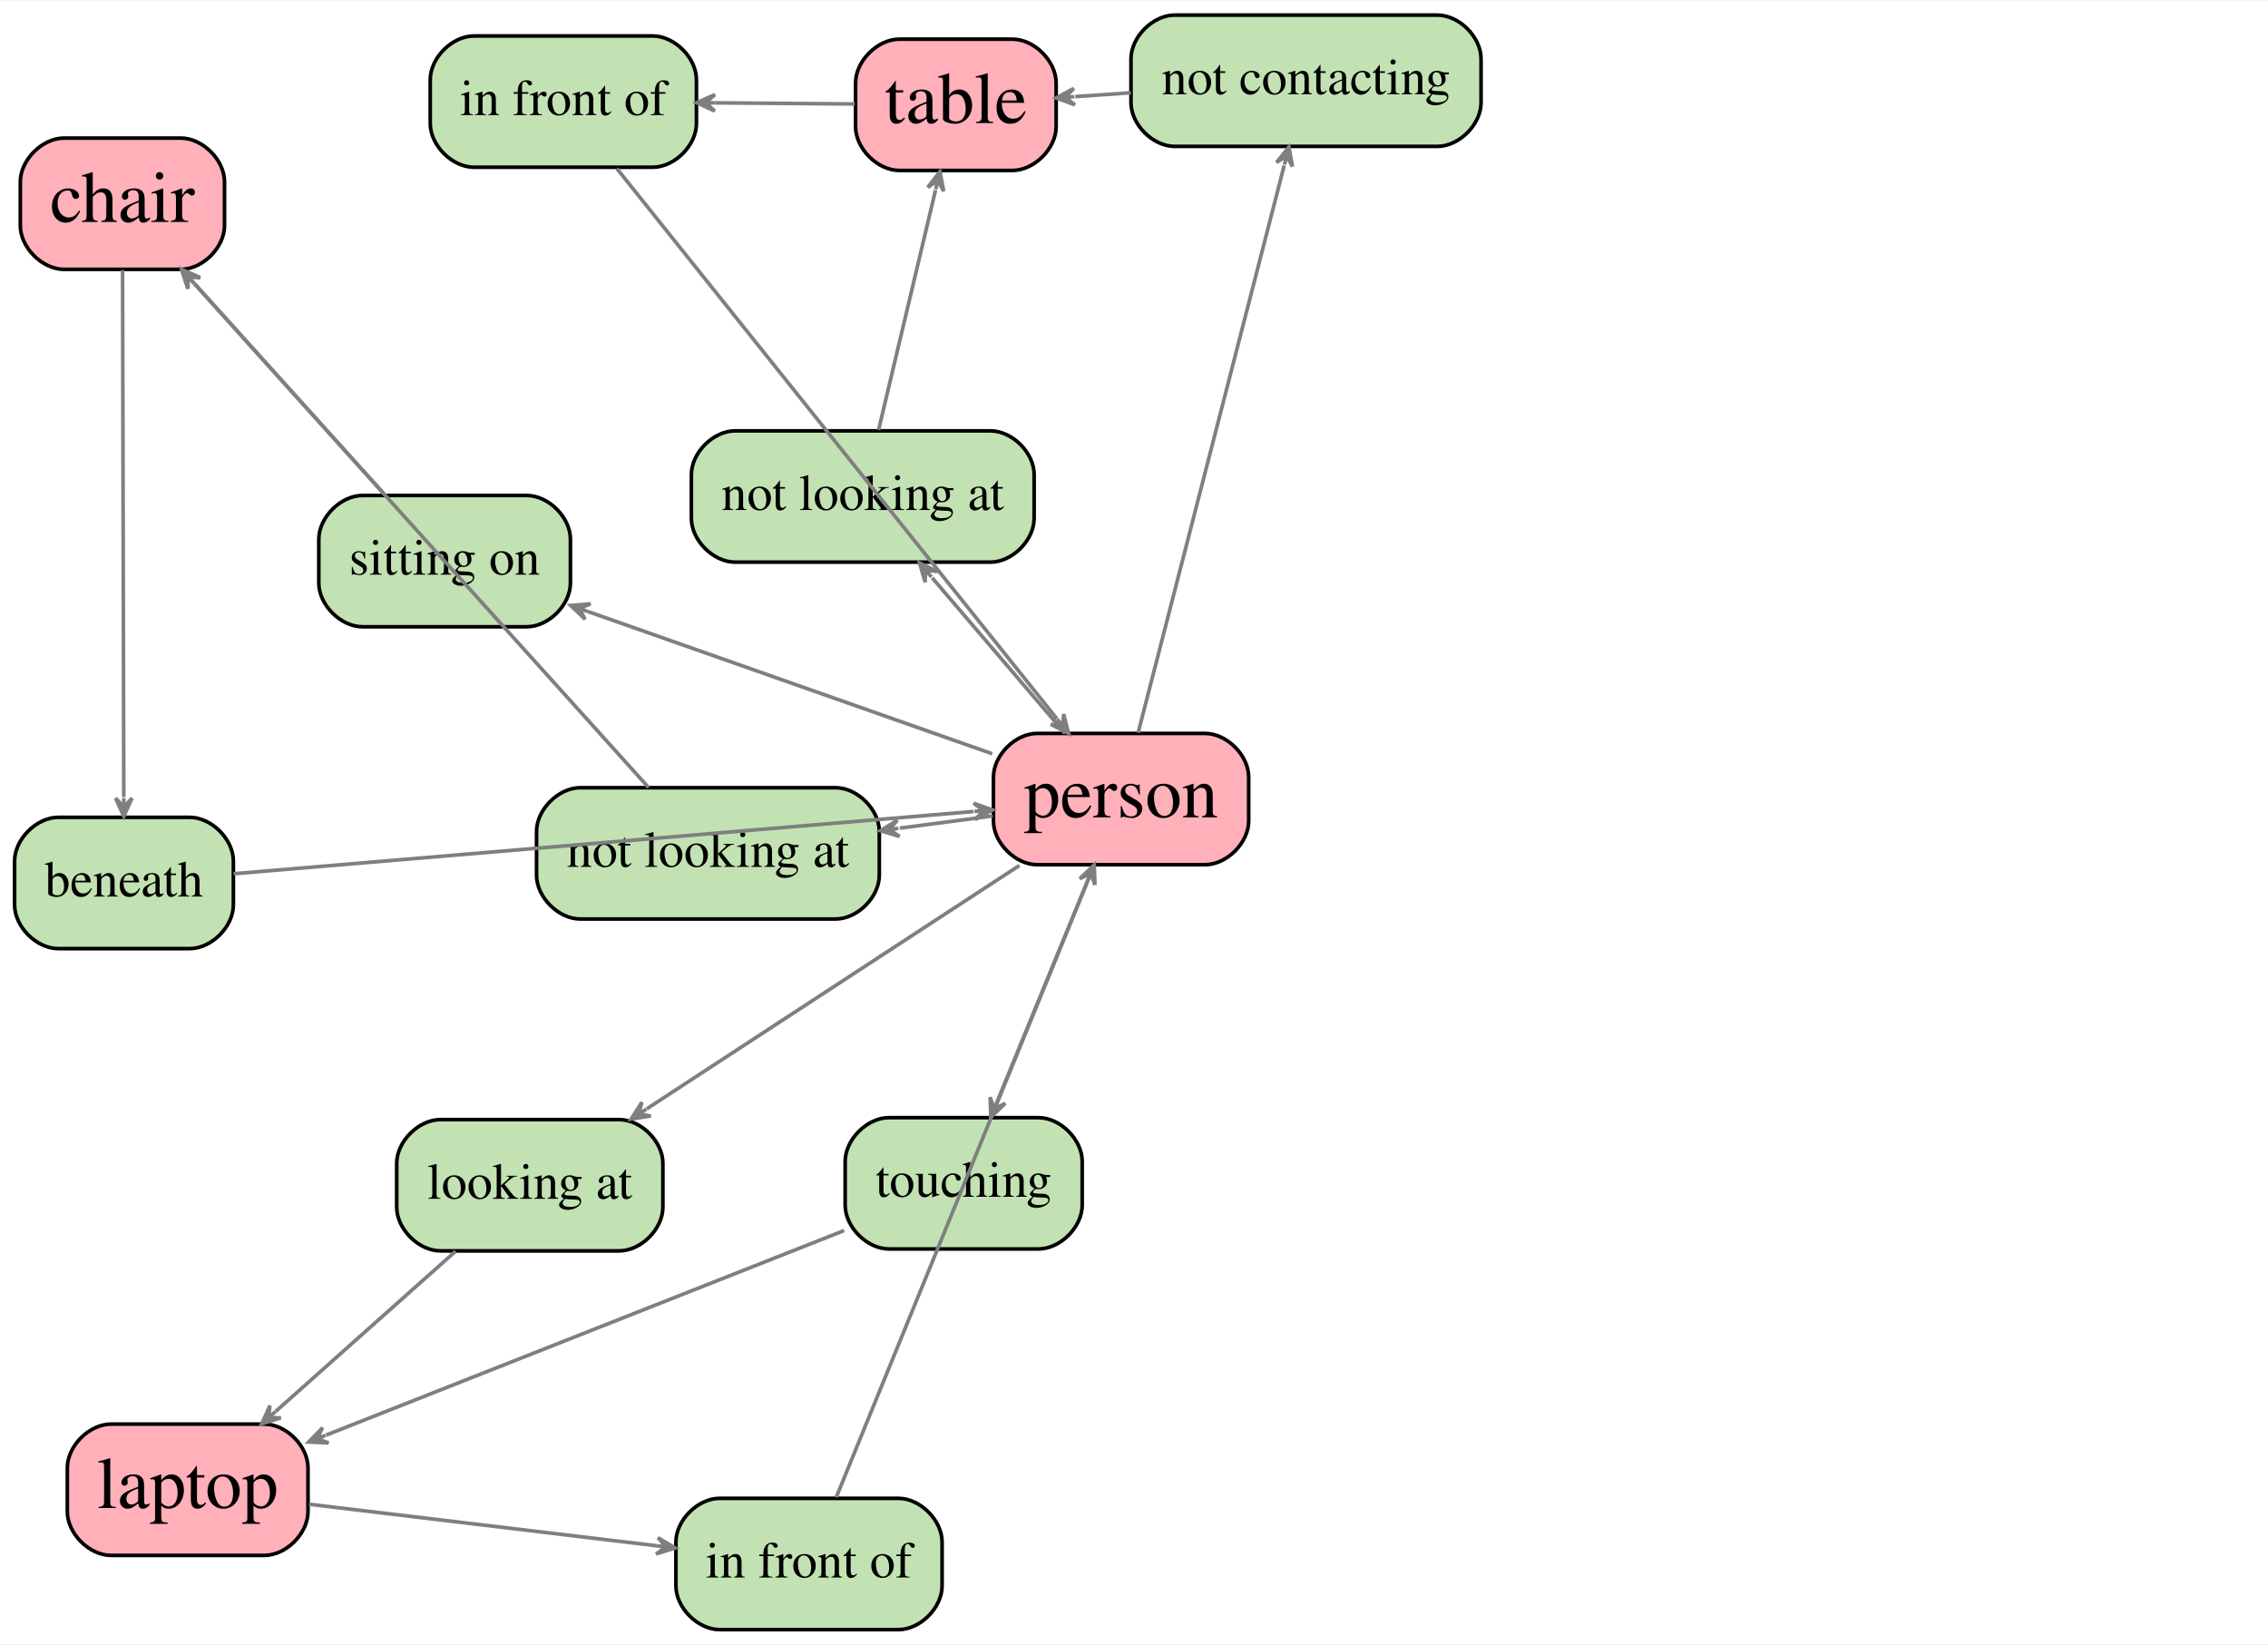
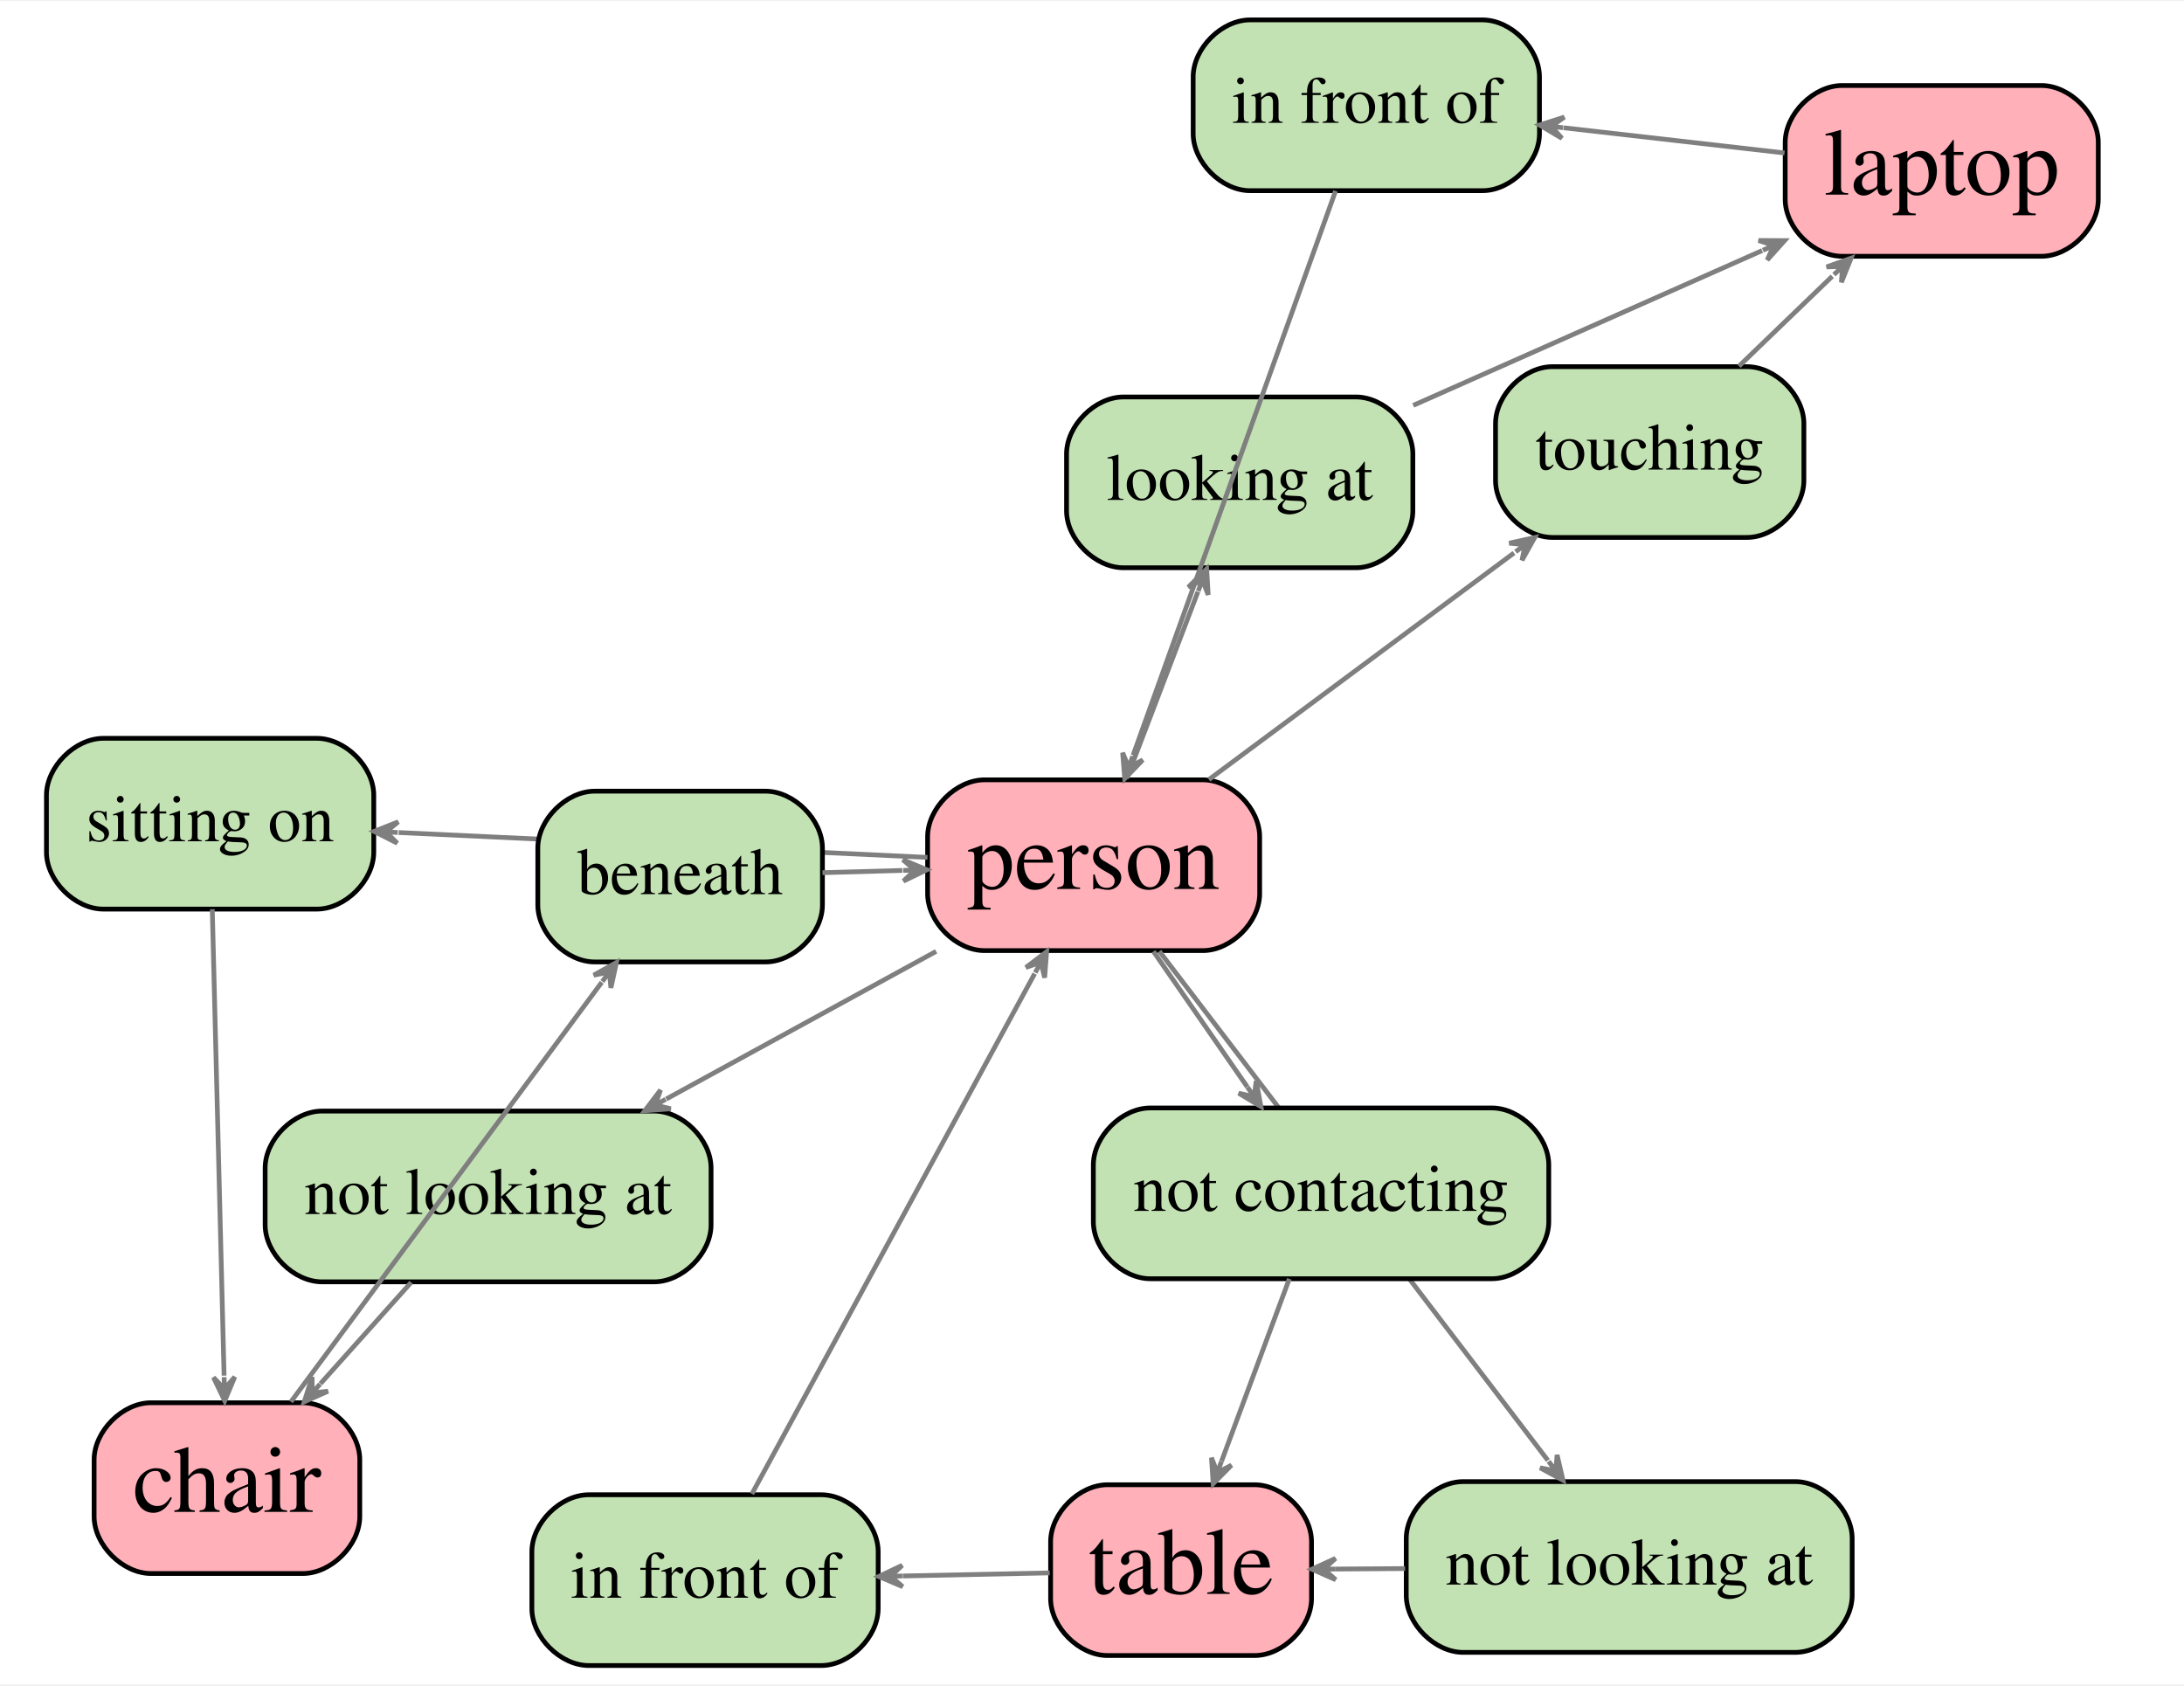
- <svg xmlns="http://www.w3.org/2000/svg" height="451pt" viewBox="0.00 0.00 621.97 450.70" width="622pt">
-   <g class="graph" id="graph0" transform="scale(1 1) rotate(0) translate(4 446.7)">
-     <polygon fill="#ffffff" points="-4,4 -4,-446.7 617.97,-446.7 617.97,4 -4,4" stroke="transparent" />
+ <svg xmlns="http://www.w3.org/2000/svg" height="355pt" viewBox="0.00 0.00 460.39 354.91" width="460pt">
+   <g class="graph" id="graph0" transform="scale(1 1) rotate(0) translate(4 350.91)">
+     <polygon fill="#ffffff" points="-4,4 -4,-350.91 456.39,-350.91 456.39,4 -4,4" stroke="transparent" />
    <g class="node" id="node2">
-       <path d="M326.44,-245.74C326.44,-245.74 280.44,-245.74 280.44,-245.74 274.44,-245.74 268.44,-239.74 268.44,-233.74 268.44,-233.74 268.44,-221.74 268.44,-221.74 268.44,-215.74 274.44,-209.74 280.44,-209.74 280.44,-209.74 326.44,-209.74 326.44,-209.74 332.44,-209.74 338.44,-215.74 338.44,-221.74 338.44,-221.74 338.44,-233.74 338.44,-233.74 338.44,-239.74 332.44,-245.74 326.44,-245.74" fill="#ffb0b9" stroke="#000000" />
-       <text fill="#000000" font-family="Times,serif" font-size="20.00" text-anchor="middle" x="303.44" y="-222.74">person</text>
+       <path d="M260.47,-38.11C260.47,-38.11 229.47,-38.11 229.47,-38.11 223.47,-38.11 217.47,-32.11 217.47,-26.11 217.47,-26.11 217.47,-14.11 217.47,-14.11 217.47,-8.11 223.47,-2.11 229.47,-2.11 229.47,-2.11 260.47,-2.11 260.47,-2.11 266.47,-2.11 272.47,-8.11 272.47,-14.11 272.47,-14.11 272.47,-26.11 272.47,-26.11 272.47,-32.11 266.47,-38.11 260.47,-38.11" fill="#ffb0b9" stroke="#000000" />
+       <text fill="#000000" font-family="Times,serif" font-size="20.00" text-anchor="middle" x="244.97" y="-15.11">table</text>
+     </g>
+     <g class="node" id="node3">
+       <path d="M169.12,-36C169.12,-36 120.12,-36 120.12,-36 114.12,-36 108.12,-30 108.12,-24 108.12,-24 108.12,-12 108.12,-12 108.12,-6 114.12,0 120.12,0 120.12,0 169.12,0 169.12,0 175.12,0 181.12,-6 181.12,-12 181.12,-12 181.12,-24 181.12,-24 181.12,-30 175.12,-36 169.12,-36" fill="#c3e2b3" stroke="#000000" />
+       <text fill="#000000" font-family="Times,serif" font-size="14.00" text-anchor="middle" x="144.62" y="-14.3">in front of</text>
+     </g>
+     <g class="edge" id="edge2">
+       <path d="M217.28,-19.528C207.71,-19.326 196.76,-19.096 186.31,-18.877" fill="none" stroke="#7f7f7f" />
+       <polygon fill="#7f7f7f" points="181.24,-18.77 186.286,-16.626 183.739,-18.823 186.239,-18.876 186.239,-18.876 186.239,-18.876 183.739,-18.823 186.191,-21.125 181.24,-18.77 181.24,-18.77" stroke="#7f7f7f" />
+     </g>
+     <g class="node" id="node4">
+       <path d="M249.54,-186.71C249.54,-186.71 203.54,-186.71 203.54,-186.71 197.54,-186.71 191.54,-180.71 191.54,-174.71 191.54,-174.71 191.54,-162.71 191.54,-162.71 191.54,-156.71 197.54,-150.71 203.54,-150.71 203.54,-150.71 249.54,-150.71 249.54,-150.71 255.54,-150.71 261.54,-156.71 261.54,-162.71 261.54,-162.71 261.54,-174.71 261.54,-174.71 261.54,-180.71 255.54,-186.71 249.54,-186.71" fill="#ffb0b9" stroke="#000000" />
+       <text fill="#000000" font-family="Times,serif" font-size="20.00" text-anchor="middle" x="226.54" y="-163.71">person</text>
+     </g>
+     <g class="edge" id="edge3">
+       <path d="M154.5,-36.18C169.45,-63.677 197.79,-115.81 214.11,-145.85" fill="none" stroke="#7f7f7f" />
+       <polygon fill="#7f7f7f" points="216.63,-150.47 212.26,-147.158 215.433,-148.275 214.236,-146.081 214.236,-146.081 214.236,-146.081 215.433,-148.275 216.211,-145.003 216.63,-150.47 216.63,-150.47" stroke="#7f7f7f" />
    </g>
    <g class="node" id="node6">
-       <path d="M165.79,-139.85C165.79,-139.85 116.79,-139.85 116.79,-139.85 110.79,-139.85 104.79,-133.85 104.79,-127.85 104.79,-127.85 104.79,-115.85 104.79,-115.85 104.79,-109.85 110.79,-103.85 116.79,-103.85 116.79,-103.85 165.79,-103.85 165.79,-103.85 171.79,-103.85 177.79,-109.85 177.79,-115.85 177.79,-115.85 177.79,-127.85 177.79,-127.85 177.79,-133.85 171.79,-139.85 165.79,-139.85" fill="#c3e2b3" stroke="#000000" />
-       <text fill="#000000" font-family="Times,serif" font-size="14.00" text-anchor="middle" x="141.29" y="-118.15">looking at</text>
+       <path d="M364.26,-273.81C364.26,-273.81 323.26,-273.81 323.26,-273.81 317.26,-273.81 311.26,-267.81 311.26,-261.81 311.26,-261.81 311.26,-249.81 311.26,-249.81 311.26,-243.81 317.26,-237.81 323.26,-237.81 323.26,-237.81 364.26,-237.81 364.26,-237.81 370.26,-237.81 376.26,-243.81 376.26,-249.81 376.26,-249.81 376.26,-261.81 376.26,-261.81 376.26,-267.81 370.26,-273.81 364.26,-273.81" fill="#c3e2b3" stroke="#000000" />
+       <text fill="#000000" font-family="Times,serif" font-size="14.00" text-anchor="middle" x="343.76" y="-252.11">touching</text>
    </g>
-     <g class="edge" id="edge5">
-       <path d="M275.57,-209.54C247.17,-191 203.19,-162.28 173.36,-142.8" fill="none" stroke="#7f7f7f" />
-       <polygon fill="#7f7f7f" points="169.07,-140 174.487,-140.849 171.163,-141.366 173.257,-142.733 173.257,-142.733 173.257,-142.733 171.163,-141.366 172.027,-144.617 169.07,-140 169.07,-140" stroke="#7f7f7f" />
+     <g class="edge" id="edge6">
+       <path d="M250.83,-186.76C269.53,-200.66 295.44,-219.9 315.15,-234.54" fill="none" stroke="#7f7f7f" />
+       <polygon fill="#7f7f7f" points="319.51,-237.78 314.155,-236.604 317.503,-236.289 315.497,-234.798 315.497,-234.798 315.497,-234.798 317.503,-236.289 316.839,-232.992 319.51,-237.78 319.51,-237.78" stroke="#7f7f7f" />
    </g>
-     <g class="node" id="node9">
-       <path d="M267.6,-328.7C267.6,-328.7 197.6,-328.7 197.6,-328.7 191.6,-328.7 185.6,-322.7 185.6,-316.7 185.6,-316.7 185.6,-304.7 185.6,-304.7 185.6,-298.7 191.6,-292.7 197.6,-292.7 197.6,-292.7 267.6,-292.7 267.6,-292.7 273.6,-292.7 279.6,-298.7 279.6,-304.7 279.6,-304.7 279.6,-316.7 279.6,-316.7 279.6,-322.7 273.6,-328.7 267.6,-328.7" fill="#c3e2b3" stroke="#000000" />
-       <text fill="#000000" font-family="Times,serif" font-size="14.00" text-anchor="middle" x="232.6" y="-307">not looking at</text>
+     <g class="node" id="node7">
+       <path d="M133.892,-116.885C133.892,-116.885 63.892,-116.885 63.892,-116.885 57.892,-116.885 51.892,-110.885 51.892,-104.885 51.892,-104.885 51.892,-92.885 51.892,-92.885 51.892,-86.885 57.892,-80.885 63.892,-80.885 63.892,-80.885 133.892,-80.885 133.892,-80.885 139.892,-80.885 145.892,-86.885 145.892,-92.885 145.892,-92.885 145.892,-104.885 145.892,-104.885 145.892,-110.885 139.892,-116.885 133.892,-116.885" fill="#c3e2b3" stroke="#000000" />
+       <text fill="#000000" font-family="Times,serif" font-size="14.00" text-anchor="middle" x="98.892" y="-95.185">not looking at</text>
+     </g>
+     <g class="edge" id="edge7">
+       <path d="M193.34,-150.55C175.9,-141.01 154.48,-129.29 136.44,-119.42" fill="none" stroke="#7f7f7f" />
+       <polygon fill="#7f7f7f" points="131.93,-116.96 137.397,-117.379 134.125,-118.157 136.32,-119.354 136.32,-119.354 136.32,-119.354 134.125,-118.157 135.242,-121.33 131.93,-116.96 131.93,-116.96" stroke="#7f7f7f" />
+     </g>
+     <g class="node" id="node8">
+       <path d="M374.44,-38.772C374.44,-38.772 304.44,-38.772 304.44,-38.772 298.44,-38.772 292.44,-32.772 292.44,-26.772 292.44,-26.772 292.44,-14.772 292.44,-14.772 292.44,-8.772 298.44,-2.772 304.44,-2.772 304.44,-2.772 374.44,-2.772 374.44,-2.772 380.44,-2.772 386.44,-8.772 386.44,-14.772 386.44,-14.772 386.44,-26.772 386.44,-26.772 386.44,-32.772 380.44,-38.772 374.44,-38.772" fill="#c3e2b3" stroke="#000000" />
+       <text fill="#000000" font-family="Times,serif" font-size="14.00" text-anchor="middle" x="339.44" y="-17.072">not looking at</text>
    </g>
    <g class="edge" id="edge8">
-       <path d="M288.07,-245.74C277.38,-258.27 263.04,-275.05 251.63,-288.42" fill="none" stroke="#7f7f7f" />
-       <polygon fill="#7f7f7f" points="248.18,-292.45 249.722,-287.188 249.806,-290.551 251.432,-288.652 251.432,-288.652 251.432,-288.652 249.806,-290.551 253.141,-290.115 248.18,-292.45 248.18,-292.45" stroke="#7f7f7f" />
-     </g>
-     <g class="node" id="node10">
-       <path d="M390.16,-442.7C390.16,-442.7 318.16,-442.7 318.16,-442.7 312.16,-442.7 306.16,-436.7 306.16,-430.7 306.16,-430.7 306.16,-418.7 306.16,-418.7 306.16,-412.7 312.16,-406.7 318.16,-406.7 318.16,-406.7 390.16,-406.7 390.16,-406.7 396.16,-406.7 402.16,-412.7 402.16,-418.7 402.16,-418.7 402.16,-430.7 402.16,-430.7 402.16,-436.7 396.16,-442.7 390.16,-442.7" fill="#c3e2b3" stroke="#000000" />
-       <text fill="#000000" font-family="Times,serif" font-size="14.00" text-anchor="middle" x="354.16" y="-421">not contacting</text>
-     </g>
-     <g class="edge" id="edge9">
-       <path d="M308.12,-245.92C317.37,-281.83 337.96,-361.81 348.18,-401.48" fill="none" stroke="#7f7f7f" />
-       <polygon fill="#7f7f7f" points="349.49,-406.57 346.065,-402.289 348.867,-404.149 348.244,-401.728 348.244,-401.728 348.244,-401.728 348.867,-404.149 350.423,-401.167 349.49,-406.57 349.49,-406.57" stroke="#7f7f7f" />
-     </g>
-     <g class="node" id="node11">
-       <path d="M140.43,-310.98C140.43,-310.98 95.43,-310.98 95.43,-310.98 89.43,-310.98 83.43,-304.98 83.43,-298.98 83.43,-298.98 83.43,-286.98 83.43,-286.98 83.43,-280.98 89.43,-274.98 95.43,-274.98 95.43,-274.98 140.43,-274.98 140.43,-274.98 146.43,-274.98 152.43,-280.98 152.43,-286.98 152.43,-286.98 152.43,-298.98 152.43,-298.98 152.43,-304.98 146.43,-310.98 140.43,-310.98" fill="#c3e2b3" stroke="#000000" />
-       <text fill="#000000" font-family="Times,serif" font-size="14.00" text-anchor="middle" x="117.93" y="-289.28">sitting on</text>
-     </g>
-     <g class="edge" id="edge10">
-       <path d="M268.11,-240.16C236.45,-251.3 190.07,-267.61 157.24,-279.15" fill="none" stroke="#7f7f7f" />
-       <polygon fill="#7f7f7f" points="152.5,-280.82 156.468,-277.036 154.858,-279.989 157.216,-279.158 157.216,-279.158 157.216,-279.158 154.858,-279.989 157.964,-281.281 152.5,-280.82 152.5,-280.82" stroke="#7f7f7f" />
+       <path d="M240.39,-150.57C261.04,-123.51 299.88,-72.61 322.3,-43.233" fill="none" stroke="#7f7f7f" />
+       <polygon fill="#7f7f7f" points="325.48,-39.061 324.238,-44.401 323.964,-41.049 322.449,-43.038 322.449,-43.038 322.449,-43.038 323.964,-41.049 320.659,-41.674 325.48,-39.061 325.48,-39.061" stroke="#7f7f7f" />
    </g>
    <g class="node" id="node12">
-       <path d="M225.14,-230.85C225.14,-230.85 155.14,-230.85 155.14,-230.85 149.14,-230.85 143.14,-224.85 143.14,-218.85 143.14,-218.85 143.14,-206.85 143.14,-206.85 143.14,-200.85 149.14,-194.85 155.14,-194.85 155.14,-194.85 225.14,-194.85 225.14,-194.85 231.14,-194.85 237.14,-200.85 237.14,-206.85 237.14,-206.85 237.14,-218.85 237.14,-218.85 237.14,-224.85 231.14,-230.85 225.14,-230.85" fill="#c3e2b3" stroke="#000000" />
-       <text fill="#000000" font-family="Times,serif" font-size="14.00" text-anchor="middle" x="190.14" y="-209.15">not looking at</text>
+       <path d="M62.79,-195.46C62.79,-195.46 17.79,-195.46 17.79,-195.46 11.79,-195.46 5.79,-189.46 5.79,-183.46 5.79,-183.46 5.79,-171.46 5.79,-171.46 5.79,-165.46 11.79,-159.46 17.79,-159.46 17.79,-159.46 62.79,-159.46 62.79,-159.46 68.79,-159.46 74.79,-165.46 74.79,-171.46 74.79,-171.46 74.79,-183.46 74.79,-183.46 74.79,-189.46 68.79,-195.46 62.79,-195.46" fill="#c3e2b3" stroke="#000000" />
+       <text fill="#000000" font-family="Times,serif" font-size="14.00" text-anchor="middle" x="40.29" y="-173.76">sitting on</text>
    </g>
-     <g class="edge" id="edge11">
-       <path d="M268.22,-223.11C260.15,-222.05 251.4,-220.9 242.77,-219.77" fill="none" stroke="#7f7f7f" />
-       <polygon fill="#7f7f7f" points="237.43,-219.06 242.683,-217.489 239.908,-219.389 242.386,-219.719 242.386,-219.719 242.386,-219.719 239.908,-219.389 242.09,-221.949 237.43,-219.06 237.43,-219.06" stroke="#7f7f7f" />
+     <g class="edge" id="edge12">
+       <path d="M191.51,-170.36C159.8,-171.85 113.13,-174.04 80.041,-175.6" fill="none" stroke="#7f7f7f" />
+       <polygon fill="#7f7f7f" points="74.85,-175.84 79.741,-173.361 77.347,-175.725 79.845,-175.609 79.845,-175.609 79.845,-175.609 77.347,-175.725 79.949,-177.857 74.85,-175.84 74.85,-175.84" stroke="#7f7f7f" />
    </g>
    <g class="node" id="node13">
-       <path d="M280.78,-140.38C280.78,-140.38 239.78,-140.38 239.78,-140.38 233.78,-140.38 227.78,-134.38 227.78,-128.38 227.78,-128.38 227.78,-116.38 227.78,-116.38 227.78,-110.38 233.78,-104.38 239.78,-104.38 239.78,-104.38 280.78,-104.38 280.78,-104.38 286.78,-104.38 292.78,-110.38 292.78,-116.38 292.78,-116.38 292.78,-128.38 292.78,-128.38 292.78,-134.38 286.78,-140.38 280.78,-140.38" fill="#c3e2b3" stroke="#000000" />
-       <text fill="#000000" font-family="Times,serif" font-size="14.00" text-anchor="middle" x="260.28" y="-118.68">touching</text>
+       <path d="M281.83,-267.42C281.83,-267.42 232.83,-267.42 232.83,-267.42 226.83,-267.42 220.83,-261.42 220.83,-255.42 220.83,-255.42 220.83,-243.42 220.83,-243.42 220.83,-237.42 226.83,-231.42 232.83,-231.42 232.83,-231.42 281.83,-231.42 281.83,-231.42 287.83,-231.42 293.83,-237.42 293.83,-243.42 293.83,-243.42 293.83,-255.42 293.83,-255.42 293.83,-261.42 287.83,-267.42 281.83,-267.42" fill="#c3e2b3" stroke="#000000" />
+       <text fill="#000000" font-family="Times,serif" font-size="14.00" text-anchor="middle" x="257.33" y="-245.72">looking at</text>
    </g>
-     <g class="edge" id="edge12">
-       <path d="M295.93,-209.39C288.62,-191.56 277.52,-164.44 269.64,-145.23" fill="none" stroke="#7f7f7f" />
-       <polygon fill="#7f7f7f" points="267.72,-140.52 271.691,-144.301 268.664,-142.835 269.608,-145.15 269.608,-145.15 269.608,-145.15 268.664,-142.835 267.524,-146 267.72,-140.52 267.72,-140.52" stroke="#7f7f7f" />
+     <g class="edge" id="edge13">
+       <path d="M233.53,-187.03C237.98,-198.69 243.77,-213.89 248.53,-226.37" fill="none" stroke="#7f7f7f" />
+       <polygon fill="#7f7f7f" points="250.37,-231.18 246.482,-227.314 249.477,-228.845 248.583,-226.51 248.583,-226.51 248.583,-226.51 249.477,-228.845 250.685,-225.706 250.37,-231.18 250.37,-231.18" stroke="#7f7f7f" />
+     </g>
+     <g class="node" id="node15">
+       <path d="M310.48,-117.54C310.48,-117.54 238.48,-117.54 238.48,-117.54 232.48,-117.54 226.48,-111.54 226.48,-105.54 226.48,-105.54 226.48,-93.54 226.48,-93.54 226.48,-87.54 232.48,-81.54 238.48,-81.54 238.48,-81.54 310.48,-81.54 310.48,-81.54 316.48,-81.54 322.48,-87.54 322.48,-93.54 322.48,-93.54 322.48,-105.54 322.48,-105.54 322.48,-111.54 316.48,-117.54 310.48,-117.54" fill="#c3e2b3" stroke="#000000" />
+       <text fill="#000000" font-family="Times,serif" font-size="14.00" text-anchor="middle" x="274.48" y="-95.84">not contacting</text>
+     </g>
+     <g class="edge" id="edge15">
+       <path d="M239.14,-150.54C245.2,-141.79 252.53,-131.22 258.93,-121.98" fill="none" stroke="#7f7f7f" />
+       <polygon fill="#7f7f7f" points="261.81,-117.83 260.808,-123.221 260.385,-119.884 258.959,-121.938 258.959,-121.938 258.959,-121.938 260.385,-119.884 257.111,-120.655 261.81,-117.83 261.81,-117.83" stroke="#7f7f7f" />
+     </g>
+     <g class="node" id="node5">
+       <path d="M308.52,-346.91C308.52,-346.91 259.52,-346.91 259.52,-346.91 253.52,-346.91 247.52,-340.91 247.52,-334.91 247.52,-334.91 247.52,-322.91 247.52,-322.91 247.52,-316.91 253.52,-310.91 259.52,-310.91 259.52,-310.91 308.52,-310.91 308.52,-310.91 314.52,-310.91 320.52,-316.91 320.52,-322.91 320.52,-322.91 320.52,-334.91 320.52,-334.91 320.52,-340.91 314.52,-346.91 308.52,-346.91" fill="#c3e2b3" stroke="#000000" />
+       <text fill="#000000" font-family="Times,serif" font-size="14.00" text-anchor="middle" x="284.02" y="-325.21">in front of</text>
+     </g>
+     <g class="edge" id="edge4">
+       <path d="M277.54,-310.84C267.06,-281.64 246.41,-224.09 234.86,-191.9" fill="none" stroke="#7f7f7f" />
+       <polygon fill="#7f7f7f" points="233.09,-186.96 236.895,-190.908 233.933,-189.314 234.777,-191.667 234.777,-191.667 234.777,-191.667 233.933,-189.314 232.658,-192.426 233.09,-186.96 233.09,-186.96" stroke="#7f7f7f" />
    </g>
    <g class="node" id="node16">
-       <path d="M68.465,-56.354C68.465,-56.354 26.465,-56.354 26.465,-56.354 20.465,-56.354 14.465,-50.354 14.465,-44.354 14.465,-44.354 14.465,-32.354 14.465,-32.354 14.465,-26.354 20.465,-20.354 26.465,-20.354 26.465,-20.354 68.465,-20.354 68.465,-20.354 74.465,-20.354 80.465,-26.354 80.465,-32.354 80.465,-32.354 80.465,-44.354 80.465,-44.354 80.465,-50.354 74.465,-56.354 68.465,-56.354" fill="#ffb0b9" stroke="#000000" />
-       <text fill="#000000" font-family="Times,serif" font-size="20.00" text-anchor="middle" x="47.465" y="-33.354">laptop</text>
+       <path d="M426.32,-333.08C426.32,-333.08 384.32,-333.08 384.32,-333.08 378.32,-333.08 372.32,-327.08 372.32,-321.08 372.32,-321.08 372.32,-309.08 372.32,-309.08 372.32,-303.08 378.32,-297.08 384.32,-297.08 384.32,-297.08 426.32,-297.08 426.32,-297.08 432.32,-297.08 438.32,-303.08 438.32,-309.08 438.32,-309.08 438.32,-321.08 438.32,-321.08 438.32,-327.08 432.32,-333.08 426.32,-333.08" fill="#ffb0b9" stroke="#000000" />
+       <text fill="#000000" font-family="Times,serif" font-size="20.00" text-anchor="middle" x="405.32" y="-310.08">laptop</text>
    </g>
    <g class="edge" id="edge16">
-       <path d="M120.93,-103.74C106.42,-90.824 86.862,-73.417 71.573,-59.81" fill="none" stroke="#7f7f7f" />
-       <polygon fill="#7f7f7f" points="67.783,-56.437 73.014,-58.08 69.65,-58.099 71.518,-59.761 71.518,-59.761 71.518,-59.761 69.65,-58.099 70.022,-61.442 67.783,-56.437 67.783,-56.437" stroke="#7f7f7f" />
+       <path d="M362.57,-273.91C368.78,-279.89 375.75,-286.61 382.24,-292.86" fill="none" stroke="#7f7f7f" />
+       <polygon fill="#7f7f7f" points="386.21,-296.68 381.047,-294.834 384.409,-294.947 382.607,-293.213 382.607,-293.213 382.607,-293.213 384.409,-294.947 384.167,-291.592 386.21,-296.68 386.21,-296.68" stroke="#7f7f7f" />
    </g>
    <g class="node" id="node17">
-       <path d="M273.63,-436.1C273.63,-436.1 242.63,-436.1 242.63,-436.1 236.63,-436.1 230.63,-430.1 230.63,-424.1 230.63,-424.1 230.63,-412.1 230.63,-412.1 230.63,-406.1 236.63,-400.1 242.63,-400.1 242.63,-400.1 273.63,-400.1 273.63,-400.1 279.63,-400.1 285.63,-406.1 285.63,-412.1 285.63,-412.1 285.63,-424.1 285.63,-424.1 285.63,-430.1 279.63,-436.1 273.63,-436.1" fill="#ffb0b9" stroke="#000000" />
-       <text fill="#000000" font-family="Times,serif" font-size="20.00" text-anchor="middle" x="258.13" y="-413.1">table</text>
+       <path d="M59.84,-55.397C59.84,-55.397 27.84,-55.397 27.84,-55.397 21.84,-55.397 15.84,-49.397 15.84,-43.397 15.84,-43.397 15.84,-31.397 15.84,-31.397 15.84,-25.397 21.84,-19.397 27.84,-19.397 27.84,-19.397 59.84,-19.397 59.84,-19.397 65.84,-19.397 71.84,-25.397 71.84,-31.397 71.84,-31.397 71.84,-43.397 71.84,-43.397 71.84,-49.397 65.84,-55.397 59.84,-55.397" fill="#ffb0b9" stroke="#000000" />
+       <text fill="#000000" font-family="Times,serif" font-size="20.00" text-anchor="middle" x="43.84" y="-32.397">chair</text>
    </g>
-     <g class="edge" id="edge19">
-       <path d="M236.93,-328.92C241.24,-347.05 247.87,-374.95 252.56,-394.71" fill="none" stroke="#7f7f7f" />
-       <polygon fill="#7f7f7f" points="253.77,-399.8 250.424,-395.456 253.192,-397.368 252.613,-394.936 252.613,-394.936 252.613,-394.936 253.192,-397.368 254.803,-394.415 253.77,-399.8 253.77,-399.8" stroke="#7f7f7f" />
+     <g class="edge" id="edge17">
+       <path d="M82.672,-80.769C76.678,-74.074 69.817,-66.412 63.547,-59.408" fill="none" stroke="#7f7f7f" />
+       <polygon fill="#7f7f7f" points="60.134,-55.596 65.145,-57.82 61.802,-57.459 63.469,-59.321 63.469,-59.321 63.469,-59.321 61.802,-57.459 61.793,-60.822 60.134,-55.596 60.134,-55.596" stroke="#7f7f7f" />
    </g>
-     <g class="edge" id="edge20">
-       <path d="M306.14,-421.4C300.98,-421.05 295.81,-420.69 290.88,-420.35" fill="none" stroke="#7f7f7f" />
-       <polygon fill="#7f7f7f" points="285.64,-419.99 290.783,-418.088 288.134,-420.161 290.628,-420.333 290.628,-420.333 290.628,-420.333 288.134,-420.161 290.474,-422.577 285.64,-419.99 285.64,-419.99" stroke="#7f7f7f" />
-     </g>
-     <g class="node" id="node18">
-       <path d="M45.572,-408.98C45.572,-408.98 13.572,-408.98 13.572,-408.98 7.572,-408.98 1.572,-402.98 1.572,-396.98 1.572,-396.98 1.572,-384.98 1.572,-384.98 1.572,-378.98 7.572,-372.98 13.572,-372.98 13.572,-372.98 45.572,-372.98 45.572,-372.98 51.572,-372.98 57.572,-378.98 57.572,-384.98 57.572,-384.98 57.572,-396.98 57.572,-396.98 57.572,-402.98 51.572,-408.98 45.572,-408.98" fill="#ffb0b9" stroke="#000000" />
-       <text fill="#000000" font-family="Times,serif" font-size="20.00" text-anchor="middle" x="29.572" y="-385.98">chair</text>
-     </g>
-     <g class="edge" id="edge21">
-       <path d="M101.31,-311.41C86.528,-327.8 64.899,-351.79 49.258,-369.14" fill="none" stroke="#7f7f7f" />
-       <polygon fill="#7f7f7f" points="45.817,-372.96 47.492,-367.739 47.49,-371.103 49.163,-369.245 49.163,-369.245 49.163,-369.245 47.49,-371.103 50.835,-370.751 45.817,-372.96 45.817,-372.96" stroke="#7f7f7f" />
+     <g class="edge" id="edge18">
+       <path d="M292.2,-20.441C287.26,-20.406 282.31,-20.371 277.58,-20.338" fill="none" stroke="#7f7f7f" />
+       <polygon fill="#7f7f7f" points="272.55,-20.303 277.566,-18.088 275.05,-20.32 277.55,-20.338 277.55,-20.338 277.55,-20.338 275.05,-20.32 277.534,-22.588 272.55,-20.303 272.55,-20.303" stroke="#7f7f7f" />
    </g>
    <g class="edge" id="edge22">
-       <path d="M173.86,-230.91C144.17,-263.85 81.327,-333.56 49.273,-369.12" fill="none" stroke="#7f7f7f" />
-       <polygon fill="#7f7f7f" points="45.895,-372.87 47.57,-367.649 47.568,-371.012 49.242,-369.155 49.242,-369.155 49.242,-369.155 47.568,-371.012 50.913,-370.661 45.895,-372.87 45.895,-372.87" stroke="#7f7f7f" />
+       <path d="M40.747,-159.44C41.382,-134.36 42.534,-88.91 43.239,-61.111" fill="none" stroke="#7f7f7f" />
+       <polygon fill="#7f7f7f" points="43.373,-55.797 45.496,-60.852 43.31,-58.296 43.247,-60.795 43.247,-60.795 43.247,-60.795 43.31,-58.296 40.998,-60.739 43.373,-55.797 43.373,-55.797" stroke="#7f7f7f" />
    </g>
    <g class="edge" id="edge23">
-       <path d="M227.5,-109.43C189.18,-94.306 125.88,-69.313 85.453,-53.353" fill="none" stroke="#7f7f7f" />
-       <polygon fill="#7f7f7f" points="80.64,-51.452 86.117,-51.196 82.965,-52.37 85.29,-53.289 85.29,-53.289 85.29,-53.289 82.965,-52.37 84.464,-55.382 80.64,-51.452 80.64,-51.452" stroke="#7f7f7f" />
+       <path d="M293.91,-265.65C316.29,-275.58 344.86,-288.25 367.46,-298.28" fill="none" stroke="#7f7f7f" />
+       <polygon fill="#7f7f7f" points="372.19,-300.38 366.707,-300.408 369.905,-299.365 367.62,-298.351 367.62,-298.351 367.62,-298.351 369.905,-299.365 368.533,-296.295 372.19,-300.38 372.19,-300.38" stroke="#7f7f7f" />
    </g>
-     <g class="node" id="node21">
-       <path d="M242.36,-36C242.36,-36 193.36,-36 193.36,-36 187.36,-36 181.36,-30 181.36,-24 181.36,-24 181.36,-12 181.36,-12 181.36,-6 187.36,0 193.36,0 193.36,0 242.36,0 242.36,0 248.36,0 254.36,-6 254.36,-12 254.36,-12 254.36,-24 254.36,-24 254.36,-30 248.36,-36 242.36,-36" fill="#c3e2b3" stroke="#000000" />
-       <text fill="#000000" font-family="Times,serif" font-size="14.00" text-anchor="middle" x="217.86" y="-14.3">in front of</text>
+     <g class="edge" id="edge25">
+       <path d="M267.79,-81.516C263.55,-70.121 258.04,-55.289 253.5,-43.057" fill="none" stroke="#7f7f7f" />
+       <polygon fill="#7f7f7f" points="251.74,-38.337 255.595,-42.236 252.613,-40.679 253.487,-43.022 253.487,-43.022 253.487,-43.022 252.613,-40.679 251.379,-43.808 251.74,-38.337 251.74,-38.337" stroke="#7f7f7f" />
    </g>
-     <g class="edge" id="edge29">
-       <path d="M80.724,-34.382C108.01,-31.122 146.78,-26.491 176.15,-22.983" fill="none" stroke="#7f7f7f" />
-       <polygon fill="#7f7f7f" points="181.14,-22.386 176.443,-25.214 178.658,-22.683 176.175,-22.98 176.175,-22.98 176.175,-22.98 178.658,-22.683 175.908,-20.746 181.14,-22.386 181.14,-22.386" stroke="#7f7f7f" />
+     <g class="edge" id="edge26">
+       <path d="M372.18,-318.86C357.81,-320.5 340.82,-322.43 325.62,-324.17" fill="none" stroke="#7f7f7f" />
+       <polygon fill="#7f7f7f" points="320.54,-324.75 325.252,-321.947 323.024,-324.466 325.508,-324.183 325.508,-324.183 325.508,-324.183 323.024,-324.466 325.763,-326.418 320.54,-324.75 320.54,-324.75" stroke="#7f7f7f" />
    </g>
-     <g class="node" id="node22">
-       <path d="M174.99,-436.98C174.99,-436.98 125.99,-436.98 125.99,-436.98 119.99,-436.98 113.99,-430.98 113.99,-424.98 113.99,-424.98 113.99,-412.98 113.99,-412.98 113.99,-406.98 119.99,-400.98 125.99,-400.98 125.99,-400.98 174.99,-400.98 174.99,-400.98 180.99,-400.98 186.99,-406.98 186.99,-412.98 186.99,-412.98 186.99,-424.98 186.99,-424.98 186.99,-430.98 180.99,-436.98 174.99,-436.98" fill="#c3e2b3" stroke="#000000" />
-       <text fill="#000000" font-family="Times,serif" font-size="14.00" text-anchor="middle" x="150.49" y="-415.28">in front of</text>
+     <g class="node" id="node20">
+       <path d="M157.37,-184.32C157.37,-184.32 121.37,-184.32 121.37,-184.32 115.37,-184.32 109.37,-178.32 109.37,-172.32 109.37,-172.32 109.37,-160.32 109.37,-160.32 109.37,-154.32 115.37,-148.32 121.37,-148.32 121.37,-148.32 157.37,-148.32 157.37,-148.32 163.37,-148.32 169.37,-154.32 169.37,-160.32 169.37,-160.32 169.37,-172.32 169.37,-172.32 169.37,-178.32 163.37,-184.32 157.37,-184.32" fill="#c3e2b3" stroke="#000000" />
+       <text fill="#000000" font-family="Times,serif" font-size="14.00" text-anchor="middle" x="139.37" y="-162.62">beneath</text>
+     </g>
+     <g class="edge" id="edge27">
+       <path d="M57.324,-55.595C74.535,-78.822 104.3,-118.99 122.85,-144.03" fill="none" stroke="#7f7f7f" />
+       <polygon fill="#7f7f7f" points="125.95,-148.21 121.164,-145.534 124.461,-146.202 122.972,-144.194 122.972,-144.194 122.972,-144.194 124.461,-146.202 124.779,-142.854 125.95,-148.21 125.95,-148.21" stroke="#7f7f7f" />
    </g>
    <g class="edge" id="edge30">
-       <path d="M230.41,-418.33C218.75,-418.42 204.93,-418.54 192.1,-418.64" fill="none" stroke="#7f7f7f" />
-       <polygon fill="#7f7f7f" points="187.04,-418.68 192.022,-416.39 189.54,-418.66 192.04,-418.64 192.04,-418.64 192.04,-418.64 189.54,-418.66 192.058,-420.89 187.04,-418.68 187.04,-418.68" stroke="#7f7f7f" />
-     </g>
-     <g class="node" id="node19">
-       <path d="M48,-222.73C48,-222.73 12,-222.73 12,-222.73 6,-222.73 0,-216.73 0,-210.73 0,-210.73 0,-198.73 0,-198.73 0,-192.73 6,-186.73 12,-186.73 12,-186.73 48,-186.73 48,-186.73 54,-186.73 60,-192.73 60,-198.73 60,-198.73 60,-210.73 60,-210.73 60,-216.73 54,-222.73 48,-222.73" fill="#c3e2b3" stroke="#000000" />
-       <text fill="#000000" font-family="Times,serif" font-size="14.00" text-anchor="middle" x="30" y="-201.03">beneath</text>
-     </g>
-     <g class="edge" id="edge32">
-       <path d="M29.613,-372.78C29.692,-338.84 29.859,-265.93 29.946,-228.29" fill="none" stroke="#7f7f7f" />
-       <polygon fill="#7f7f7f" points="29.958,-223 32.197,-228.005 29.952,-225.5 29.947,-228 29.947,-228 29.947,-228 29.952,-225.5 27.697,-227.995 29.958,-223 29.958,-223" stroke="#7f7f7f" />
-     </g>
-     <g class="edge" id="edge24">
-       <path d="M60.045,-207.26C109.37,-211.41 207.56,-219.67 262.96,-224.33" fill="none" stroke="#7f7f7f" />
-       <polygon fill="#7f7f7f" points="268.19,-224.77 263.019,-226.593 265.699,-224.56 263.208,-224.351 263.208,-224.351 263.208,-224.351 265.699,-224.56 263.396,-222.109 268.19,-224.77 268.19,-224.77" stroke="#7f7f7f" />
-     </g>
-     <g class="edge" id="edge27">
-       <path d="M225.31,-36.246C240.9,-74.459 276.96,-162.83 294.09,-204.8" fill="none" stroke="#7f7f7f" />
-       <polygon fill="#7f7f7f" points="296.08,-209.69 292.111,-205.907 295.138,-207.374 294.195,-205.059 294.195,-205.059 294.195,-205.059 295.138,-207.374 296.279,-204.211 296.08,-209.69 296.08,-209.69" stroke="#7f7f7f" />
-     </g>
-     <g class="edge" id="edge31">
-       <path d="M165.15,-400.64C193.43,-365.28 255.4,-287.81 285.85,-249.74" fill="none" stroke="#7f7f7f" />
-       <polygon fill="#7f7f7f" points="289.05,-245.74 287.683,-251.05 287.488,-247.692 285.926,-249.644 285.926,-249.644 285.926,-249.644 287.488,-247.692 284.17,-248.239 289.05,-245.74 289.05,-245.74" stroke="#7f7f7f" />
+       <path d="M169.37,-167.14C174.8,-167.29 180.54,-167.45 186.21,-167.61" fill="none" stroke="#7f7f7f" />
+       <polygon fill="#7f7f7f" points="191.38,-167.75 186.321,-169.864 188.881,-167.682 186.382,-167.615 186.382,-167.615 186.382,-167.615 188.881,-167.682 186.443,-165.365 191.38,-167.75 191.38,-167.75" stroke="#7f7f7f" />
    </g>
  </g>
</svg>
